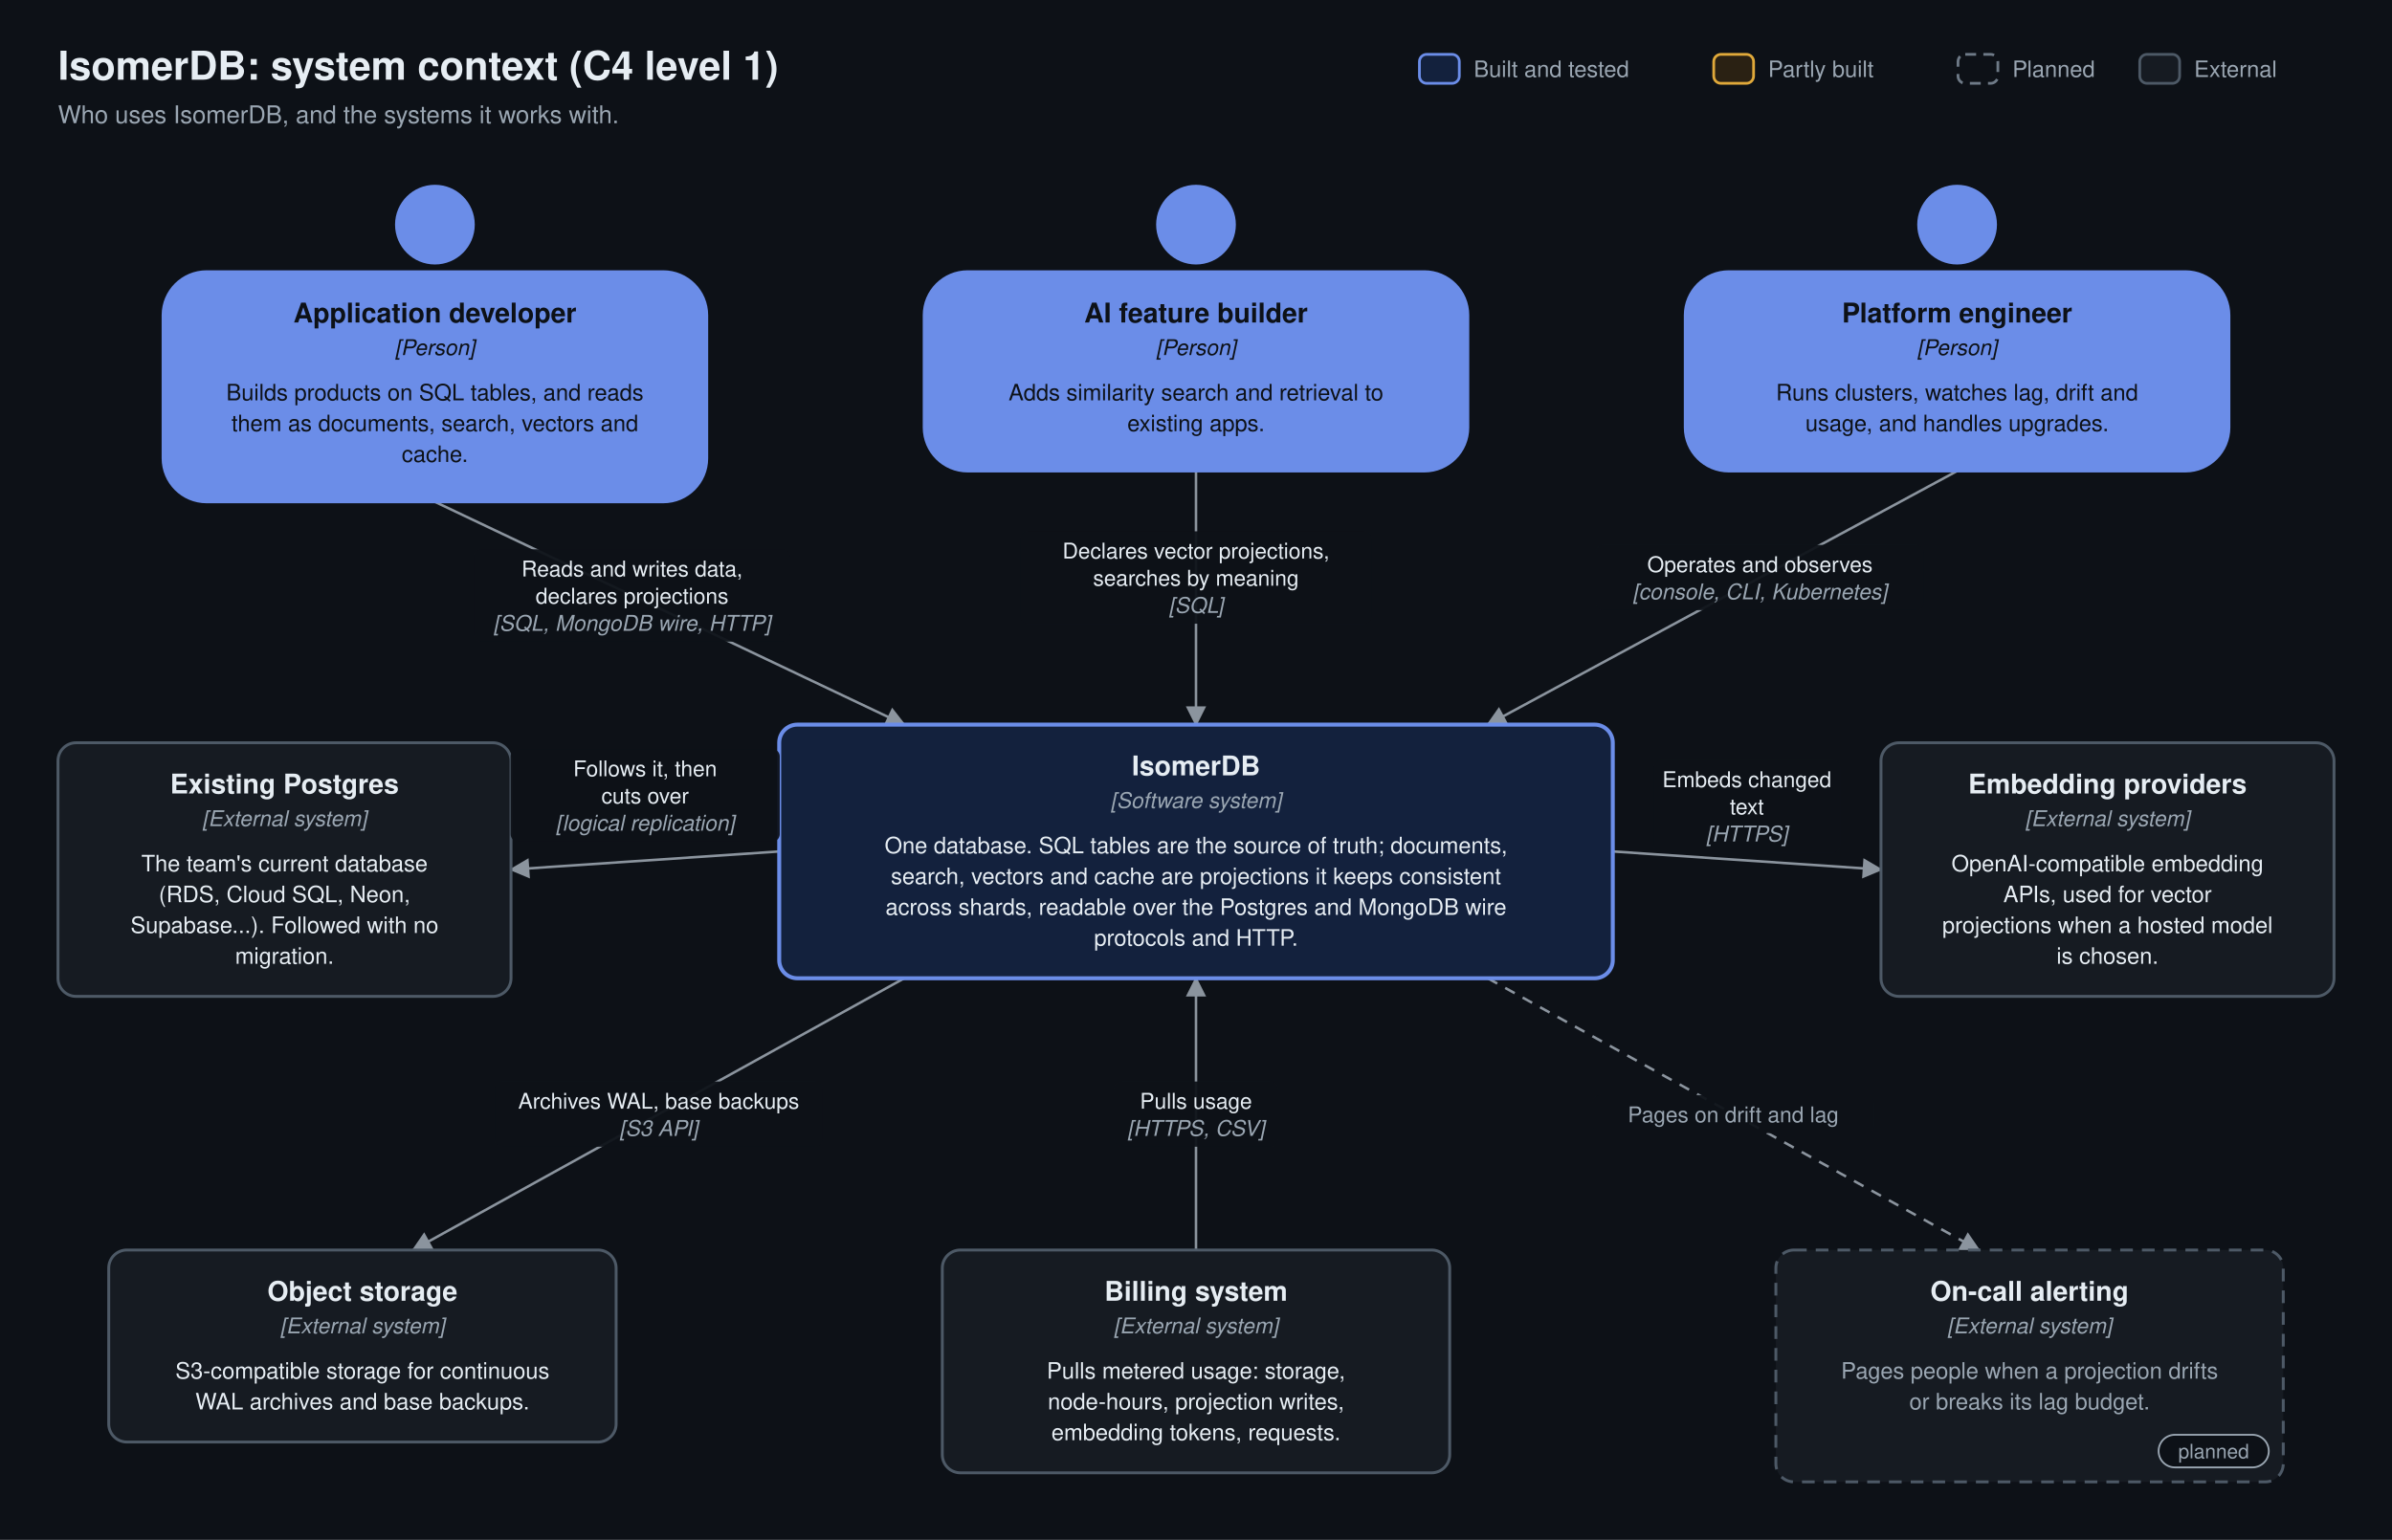
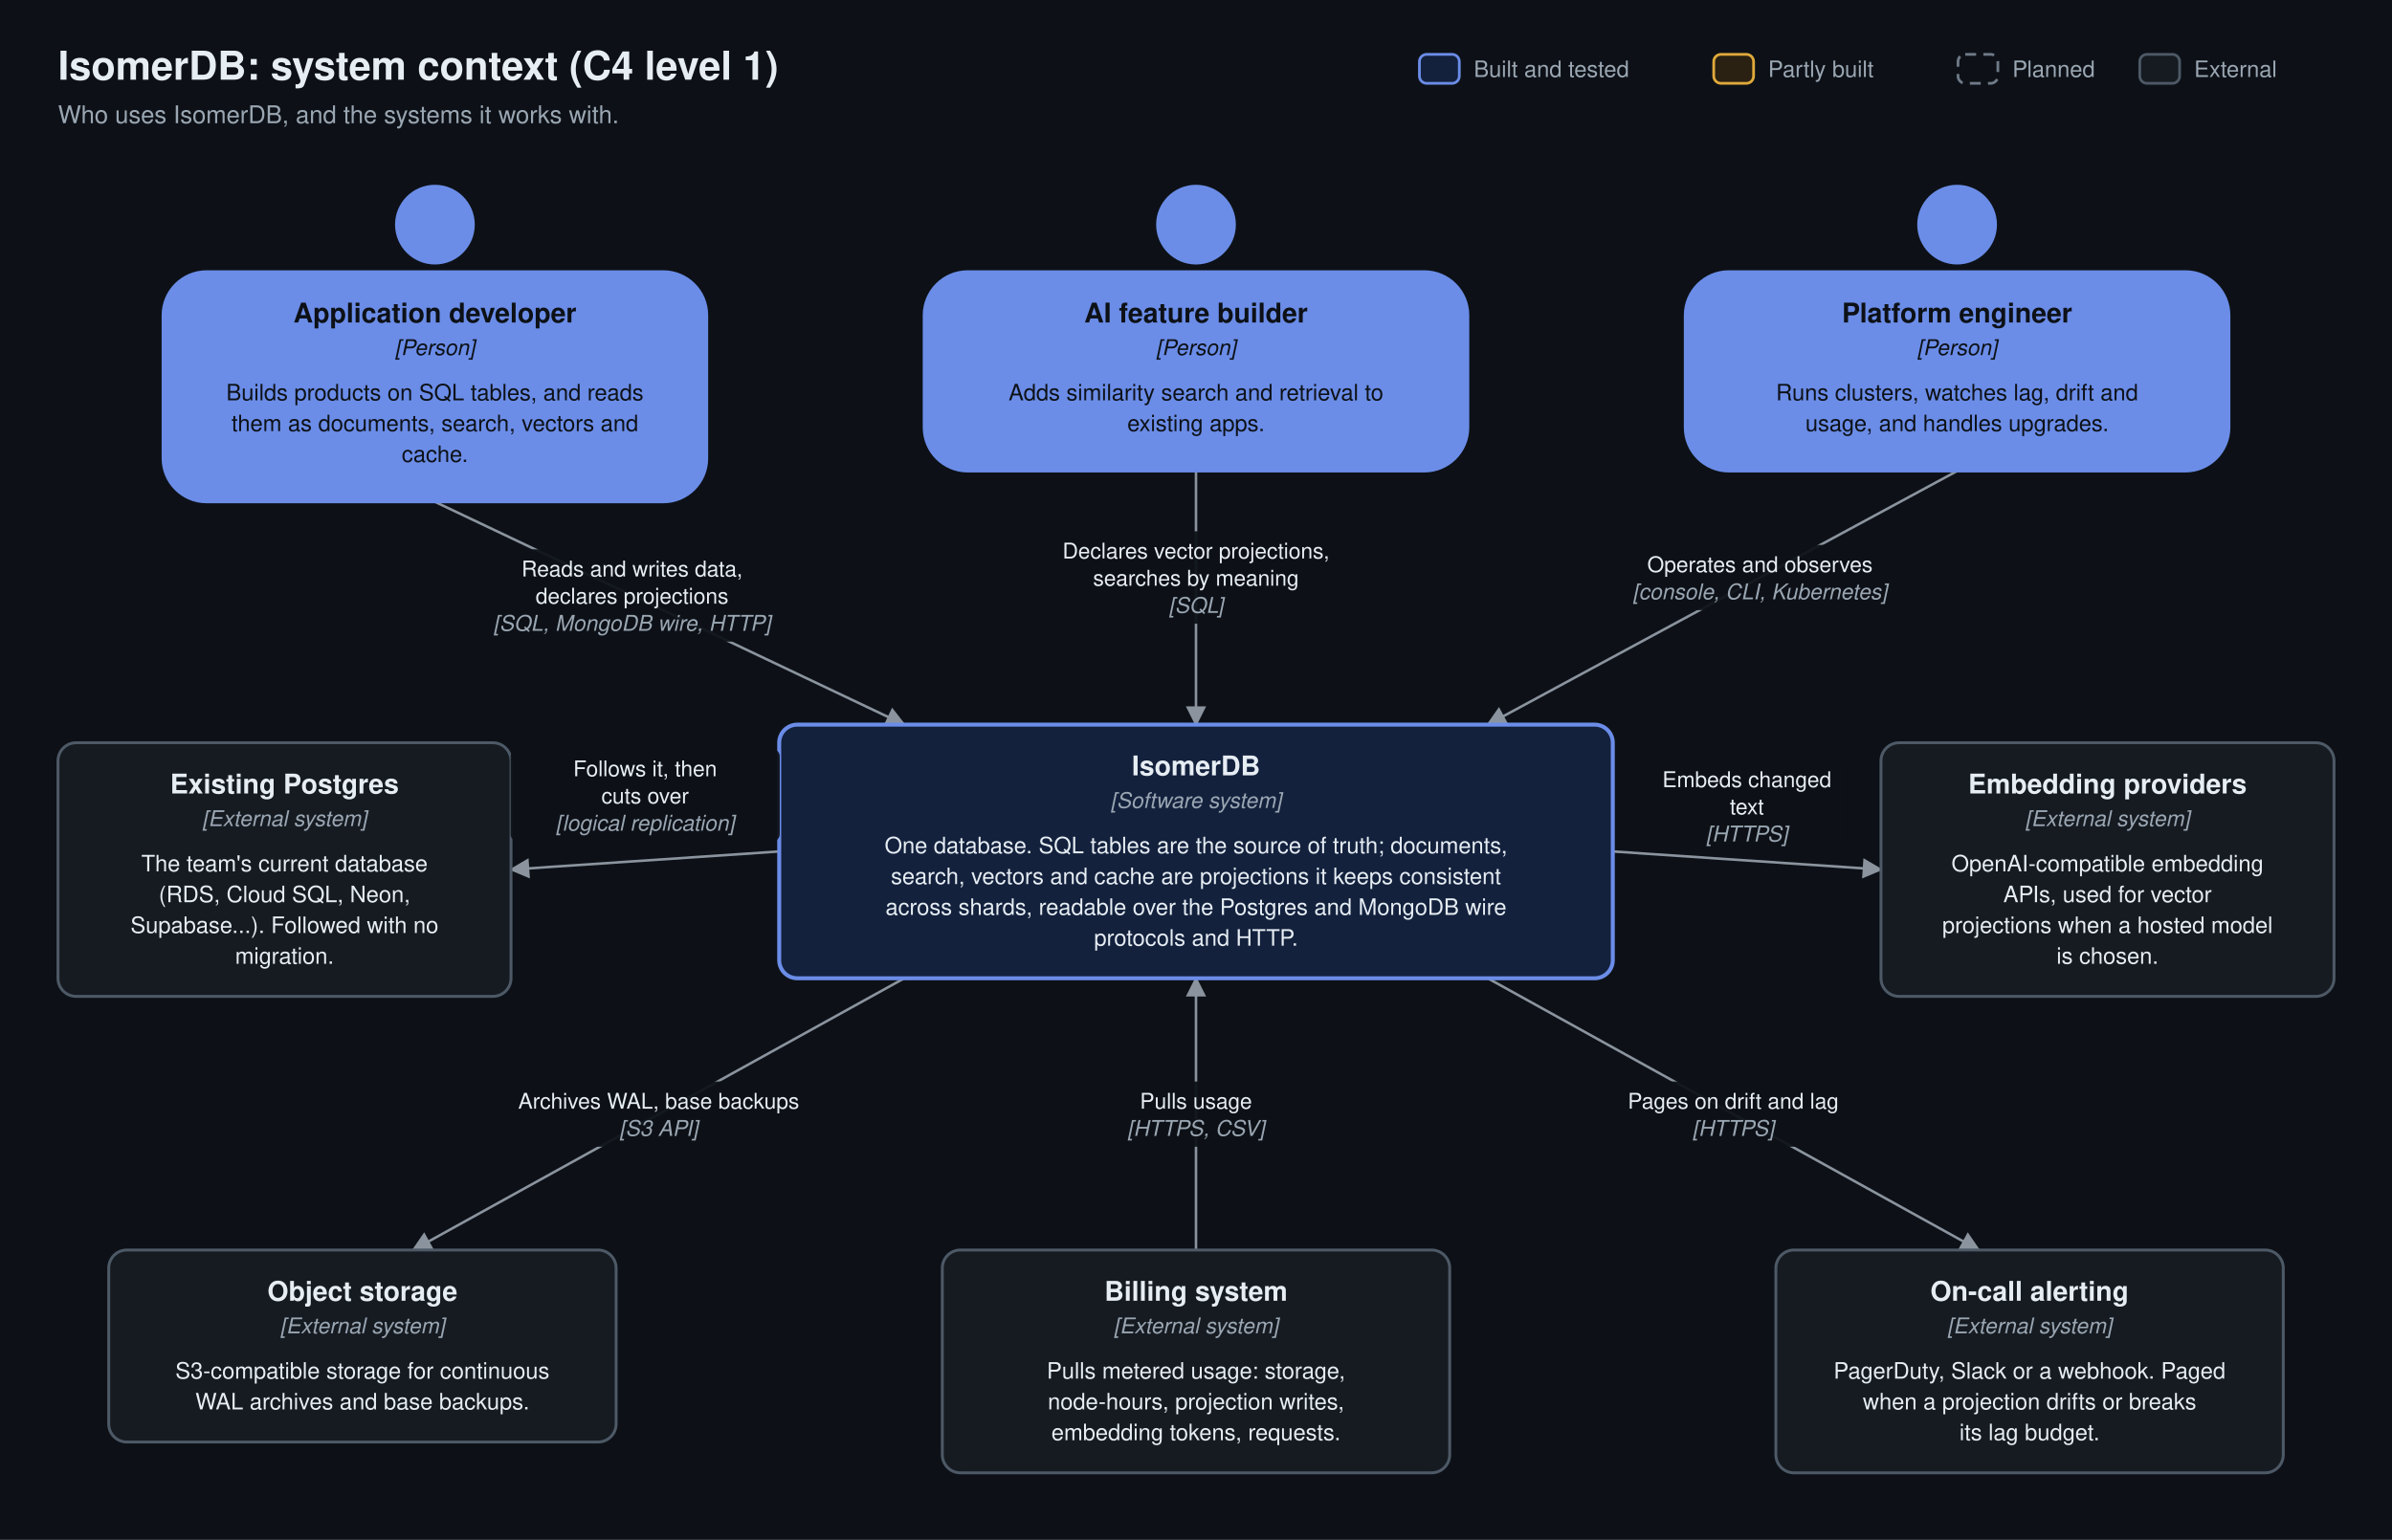
<svg xmlns="http://www.w3.org/2000/svg" width="1320" height="850" viewBox="0 0 1320 850" role="img" aria-label="IsomerDB: system context (C4 level 1)">
  <defs>
    <marker id="arrow" viewBox="0 0 10 10" refX="9" refY="5" markerWidth="8" markerHeight="8" orient="auto-start-reverse">
      <path d="M0,0 L10,5 L0,10 z" fill="#8b949e" />
    </marker>
  </defs>
  <rect width="100%" height="100%" fill="#0d1117" />
  <text x="32" y="44" font-family="-apple-system, BlinkMacSystemFont, 'Segoe UI', Helvetica, Arial, sans-serif" font-size="22" font-weight="650" fill="#e6edf3">IsomerDB: system context (C4 level 1)</text>
  <text x="32" y="68" font-family="-apple-system, BlinkMacSystemFont, 'Segoe UI', Helvetica, Arial, sans-serif" font-size="13.5" fill="#9aa6b2">Who uses IsomerDB, and the systems it works with.</text>
  <path d="M240.0,277.0 L499.0,400.0" fill="none" stroke="#8b949e" stroke-width="1.4" marker-end="url(#arrow)" />
  <path d="M660.0,260.0 L660.0,400.0" fill="none" stroke="#8b949e" stroke-width="1.4" marker-end="url(#arrow)" />
  <path d="M1080.0,260.0 L821.0,400.0" fill="none" stroke="#8b949e" stroke-width="1.4" marker-end="url(#arrow)" />
  <path d="M430.0,470.0 L282.0,480.0" fill="none" stroke="#8b949e" stroke-width="1.4" marker-end="url(#arrow)" />
  <path d="M890.0,470.0 L1038.0,480.0" fill="none" stroke="#8b949e" stroke-width="1.4" marker-end="url(#arrow)" />
  <path d="M499.0,540.0 L228.0,690.0" fill="none" stroke="#8b949e" stroke-width="1.4" marker-end="url(#arrow)" />
  <path d="M660.0,690.0 L660.0,540.0" fill="none" stroke="#8b949e" stroke-width="1.4" marker-end="url(#arrow)" />
-   <path d="M821.0,540.0 L1092.0,690.0" fill="none" stroke="#8b949e" stroke-width="1.4" stroke-dasharray="6 5" marker-end="url(#arrow)" />
+   <path d="M821.0,540.0 L1092.0,690.0" fill="none" stroke="#8b949e" stroke-width="1.4" marker-end="url(#arrow)" />
  <circle cx="240.0" cy="124" r="22" fill="#6b8de8" />
  <rect x="90" y="150" width="300" height="127" rx="24" fill="#6b8de8" stroke="#6b8de8" stroke-width="1.6" />
  <text x="240.0" y="178" text-anchor="middle" font-family="-apple-system, BlinkMacSystemFont, 'Segoe UI', Helvetica, Arial, sans-serif" font-size="15" font-weight="650" fill="#0d1117">Application developer</text>
  <text x="240.0" y="196" text-anchor="middle" font-family="-apple-system, BlinkMacSystemFont, 'Segoe UI', Helvetica, Arial, sans-serif" font-size="12" font-style="italic" fill="#0d1117">[Person]</text>
  <text x="240.0" y="221" text-anchor="middle" font-family="-apple-system, BlinkMacSystemFont, 'Segoe UI', Helvetica, Arial, sans-serif" font-size="12.5" fill="#0d1117">Builds products on SQL tables, and reads</text>
  <text x="240.0" y="238" text-anchor="middle" font-family="-apple-system, BlinkMacSystemFont, 'Segoe UI', Helvetica, Arial, sans-serif" font-size="12.5" fill="#0d1117">them as documents, search, vectors and</text>
  <text x="240.0" y="255" text-anchor="middle" font-family="-apple-system, BlinkMacSystemFont, 'Segoe UI', Helvetica, Arial, sans-serif" font-size="12.5" fill="#0d1117">cache.</text>
  <circle cx="660.0" cy="124" r="22" fill="#6b8de8" />
  <rect x="510" y="150" width="300" height="110" rx="24" fill="#6b8de8" stroke="#6b8de8" stroke-width="1.6" />
  <text x="660.0" y="178" text-anchor="middle" font-family="-apple-system, BlinkMacSystemFont, 'Segoe UI', Helvetica, Arial, sans-serif" font-size="15" font-weight="650" fill="#0d1117">AI feature builder</text>
  <text x="660.0" y="196" text-anchor="middle" font-family="-apple-system, BlinkMacSystemFont, 'Segoe UI', Helvetica, Arial, sans-serif" font-size="12" font-style="italic" fill="#0d1117">[Person]</text>
  <text x="660.0" y="221" text-anchor="middle" font-family="-apple-system, BlinkMacSystemFont, 'Segoe UI', Helvetica, Arial, sans-serif" font-size="12.5" fill="#0d1117">Adds similarity search and retrieval to</text>
  <text x="660.0" y="238" text-anchor="middle" font-family="-apple-system, BlinkMacSystemFont, 'Segoe UI', Helvetica, Arial, sans-serif" font-size="12.5" fill="#0d1117">existing apps.</text>
  <circle cx="1080.0" cy="124" r="22" fill="#6b8de8" />
  <rect x="930" y="150" width="300" height="110" rx="24" fill="#6b8de8" stroke="#6b8de8" stroke-width="1.6" />
  <text x="1080.0" y="178" text-anchor="middle" font-family="-apple-system, BlinkMacSystemFont, 'Segoe UI', Helvetica, Arial, sans-serif" font-size="15" font-weight="650" fill="#0d1117">Platform engineer</text>
  <text x="1080.0" y="196" text-anchor="middle" font-family="-apple-system, BlinkMacSystemFont, 'Segoe UI', Helvetica, Arial, sans-serif" font-size="12" font-style="italic" fill="#0d1117">[Person]</text>
  <text x="1080.0" y="221" text-anchor="middle" font-family="-apple-system, BlinkMacSystemFont, 'Segoe UI', Helvetica, Arial, sans-serif" font-size="12.5" fill="#0d1117">Runs clusters, watches lag, drift and</text>
  <text x="1080.0" y="238" text-anchor="middle" font-family="-apple-system, BlinkMacSystemFont, 'Segoe UI', Helvetica, Arial, sans-serif" font-size="12.5" fill="#0d1117">usage, and handles upgrades.</text>
  <rect x="430" y="400" width="460" height="140" rx="10" fill="#13213d" stroke="#6b8de8" stroke-width="2.2" />
  <text x="660.0" y="428" text-anchor="middle" font-family="-apple-system, BlinkMacSystemFont, 'Segoe UI', Helvetica, Arial, sans-serif" font-size="15" font-weight="650" fill="#e6edf3">IsomerDB</text>
  <text x="660.0" y="446" text-anchor="middle" font-family="-apple-system, BlinkMacSystemFont, 'Segoe UI', Helvetica, Arial, sans-serif" font-size="12" font-style="italic" fill="#9aa6b2">[Software system]</text>
  <text x="660.0" y="471" text-anchor="middle" font-family="-apple-system, BlinkMacSystemFont, 'Segoe UI', Helvetica, Arial, sans-serif" font-size="12.5" fill="#e6edf3">One database. SQL tables are the source of truth; documents,</text>
  <text x="660.0" y="488" text-anchor="middle" font-family="-apple-system, BlinkMacSystemFont, 'Segoe UI', Helvetica, Arial, sans-serif" font-size="12.5" fill="#e6edf3">search, vectors and cache are projections it keeps consistent</text>
  <text x="660.0" y="505" text-anchor="middle" font-family="-apple-system, BlinkMacSystemFont, 'Segoe UI', Helvetica, Arial, sans-serif" font-size="12.5" fill="#e6edf3">across shards, readable over the Postgres and MongoDB wire</text>
  <text x="660.0" y="522" text-anchor="middle" font-family="-apple-system, BlinkMacSystemFont, 'Segoe UI', Helvetica, Arial, sans-serif" font-size="12.5" fill="#e6edf3">protocols and HTTP.</text>
  <rect x="32" y="410" width="250" height="140" rx="10" fill="#161b22" stroke="#4d5966" stroke-width="1.6" />
  <text x="157.0" y="438" text-anchor="middle" font-family="-apple-system, BlinkMacSystemFont, 'Segoe UI', Helvetica, Arial, sans-serif" font-size="15" font-weight="650" fill="#e6edf3">Existing Postgres</text>
  <text x="157.0" y="456" text-anchor="middle" font-family="-apple-system, BlinkMacSystemFont, 'Segoe UI', Helvetica, Arial, sans-serif" font-size="12" font-style="italic" fill="#9aa6b2">[External system]</text>
  <text x="157.0" y="481" text-anchor="middle" font-family="-apple-system, BlinkMacSystemFont, 'Segoe UI', Helvetica, Arial, sans-serif" font-size="12.5" fill="#e6edf3">The team's current database</text>
  <text x="157.0" y="498" text-anchor="middle" font-family="-apple-system, BlinkMacSystemFont, 'Segoe UI', Helvetica, Arial, sans-serif" font-size="12.5" fill="#e6edf3">(RDS, Cloud SQL, Neon,</text>
  <text x="157.0" y="515" text-anchor="middle" font-family="-apple-system, BlinkMacSystemFont, 'Segoe UI', Helvetica, Arial, sans-serif" font-size="12.5" fill="#e6edf3">Supabase...). Followed with no</text>
  <text x="157.0" y="532" text-anchor="middle" font-family="-apple-system, BlinkMacSystemFont, 'Segoe UI', Helvetica, Arial, sans-serif" font-size="12.5" fill="#e6edf3">migration.</text>
  <rect x="1038" y="410" width="250" height="140" rx="10" fill="#161b22" stroke="#4d5966" stroke-width="1.6" />
  <text x="1163.0" y="438" text-anchor="middle" font-family="-apple-system, BlinkMacSystemFont, 'Segoe UI', Helvetica, Arial, sans-serif" font-size="15" font-weight="650" fill="#e6edf3">Embedding providers</text>
  <text x="1163.0" y="456" text-anchor="middle" font-family="-apple-system, BlinkMacSystemFont, 'Segoe UI', Helvetica, Arial, sans-serif" font-size="12" font-style="italic" fill="#9aa6b2">[External system]</text>
  <text x="1163.0" y="481" text-anchor="middle" font-family="-apple-system, BlinkMacSystemFont, 'Segoe UI', Helvetica, Arial, sans-serif" font-size="12.5" fill="#e6edf3">OpenAI-compatible embedding</text>
  <text x="1163.0" y="498" text-anchor="middle" font-family="-apple-system, BlinkMacSystemFont, 'Segoe UI', Helvetica, Arial, sans-serif" font-size="12.5" fill="#e6edf3">APIs, used for vector</text>
  <text x="1163.0" y="515" text-anchor="middle" font-family="-apple-system, BlinkMacSystemFont, 'Segoe UI', Helvetica, Arial, sans-serif" font-size="12.5" fill="#e6edf3">projections when a hosted model</text>
  <text x="1163.0" y="532" text-anchor="middle" font-family="-apple-system, BlinkMacSystemFont, 'Segoe UI', Helvetica, Arial, sans-serif" font-size="12.5" fill="#e6edf3">is chosen.</text>
  <rect x="60" y="690" width="280" height="106" rx="10" fill="#161b22" stroke="#4d5966" stroke-width="1.6" />
  <text x="200.0" y="718" text-anchor="middle" font-family="-apple-system, BlinkMacSystemFont, 'Segoe UI', Helvetica, Arial, sans-serif" font-size="15" font-weight="650" fill="#e6edf3">Object storage</text>
  <text x="200.0" y="736" text-anchor="middle" font-family="-apple-system, BlinkMacSystemFont, 'Segoe UI', Helvetica, Arial, sans-serif" font-size="12" font-style="italic" fill="#9aa6b2">[External system]</text>
  <text x="200.0" y="761" text-anchor="middle" font-family="-apple-system, BlinkMacSystemFont, 'Segoe UI', Helvetica, Arial, sans-serif" font-size="12.5" fill="#e6edf3">S3-compatible storage for continuous</text>
  <text x="200.0" y="778" text-anchor="middle" font-family="-apple-system, BlinkMacSystemFont, 'Segoe UI', Helvetica, Arial, sans-serif" font-size="12.5" fill="#e6edf3">WAL archives and base backups.</text>
  <rect x="520" y="690" width="280" height="123" rx="10" fill="#161b22" stroke="#4d5966" stroke-width="1.6" />
  <text x="660.0" y="718" text-anchor="middle" font-family="-apple-system, BlinkMacSystemFont, 'Segoe UI', Helvetica, Arial, sans-serif" font-size="15" font-weight="650" fill="#e6edf3">Billing system</text>
  <text x="660.0" y="736" text-anchor="middle" font-family="-apple-system, BlinkMacSystemFont, 'Segoe UI', Helvetica, Arial, sans-serif" font-size="12" font-style="italic" fill="#9aa6b2">[External system]</text>
  <text x="660.0" y="761" text-anchor="middle" font-family="-apple-system, BlinkMacSystemFont, 'Segoe UI', Helvetica, Arial, sans-serif" font-size="12.5" fill="#e6edf3">Pulls metered usage: storage,</text>
  <text x="660.0" y="778" text-anchor="middle" font-family="-apple-system, BlinkMacSystemFont, 'Segoe UI', Helvetica, Arial, sans-serif" font-size="12.5" fill="#e6edf3">node-hours, projection writes,</text>
  <text x="660.0" y="795" text-anchor="middle" font-family="-apple-system, BlinkMacSystemFont, 'Segoe UI', Helvetica, Arial, sans-serif" font-size="12.5" fill="#e6edf3">embedding tokens, requests.</text>
-   <rect x="980" y="690" width="280" height="128" rx="10" fill="#161b22" stroke="#4d5966" stroke-width="1.6" stroke-dasharray="7 5" />
+   <rect x="980" y="690" width="280" height="123" rx="10" fill="#161b22" stroke="#4d5966" stroke-width="1.6" />
  <text x="1120.0" y="718" text-anchor="middle" font-family="-apple-system, BlinkMacSystemFont, 'Segoe UI', Helvetica, Arial, sans-serif" font-size="15" font-weight="650" fill="#e6edf3">On-call alerting</text>
  <text x="1120.0" y="736" text-anchor="middle" font-family="-apple-system, BlinkMacSystemFont, 'Segoe UI', Helvetica, Arial, sans-serif" font-size="12" font-style="italic" fill="#9aa6b2">[External system]</text>
-   <text x="1120.0" y="761" text-anchor="middle" font-family="-apple-system, BlinkMacSystemFont, 'Segoe UI', Helvetica, Arial, sans-serif" font-size="12.5" fill="#9aa6b2">Pages people when a projection drifts</text>
-   <text x="1120.0" y="778" text-anchor="middle" font-family="-apple-system, BlinkMacSystemFont, 'Segoe UI', Helvetica, Arial, sans-serif" font-size="12.5" fill="#9aa6b2">or breaks its lag budget.</text>
-   <rect x="1191.2" y="792" width="60.8" height="18" rx="9" fill="#0d1117" stroke="#9aa6b2" stroke-width="1" />
-   <text x="1221.6" y="805" text-anchor="middle" font-family="-apple-system, BlinkMacSystemFont, 'Segoe UI', Helvetica, Arial, sans-serif" font-size="11" fill="#9aa6b2">planned</text>
+   <text x="1120.0" y="761" text-anchor="middle" font-family="-apple-system, BlinkMacSystemFont, 'Segoe UI', Helvetica, Arial, sans-serif" font-size="12.5" fill="#e6edf3">PagerDuty, Slack or a webhook. Paged</text>
+   <text x="1120.0" y="778" text-anchor="middle" font-family="-apple-system, BlinkMacSystemFont, 'Segoe UI', Helvetica, Arial, sans-serif" font-size="12.5" fill="#e6edf3">when a projection drifts or breaks</text>
+   <text x="1120.0" y="795" text-anchor="middle" font-family="-apple-system, BlinkMacSystemFont, 'Segoe UI', Helvetica, Arial, sans-serif" font-size="12.5" fill="#e6edf3">its lag budget.</text>
  <rect x="261.5" y="303.2" width="174.5" height="51" rx="4" fill="#0d1117" opacity="0.94" />
  <text x="348.8" y="318.2" text-anchor="middle" font-family="-apple-system, BlinkMacSystemFont, 'Segoe UI', Helvetica, Arial, sans-serif" font-size="12" fill="#e6edf3">Reads and writes data,</text>
  <text x="348.8" y="333.2" text-anchor="middle" font-family="-apple-system, BlinkMacSystemFont, 'Segoe UI', Helvetica, Arial, sans-serif" font-size="12" fill="#e6edf3">declares projections</text>
  <text x="348.8" y="348.2" text-anchor="middle" font-family="-apple-system, BlinkMacSystemFont, 'Segoe UI', Helvetica, Arial, sans-serif" font-size="12" fill="#9aa6b2" font-style="italic">[SQL, MongoDB wire, HTTP]</text>
  <rect x="563.0" y="293.3" width="194.0" height="51" rx="4" fill="#0d1117" opacity="0.94" />
  <text x="660.0" y="308.3" text-anchor="middle" font-family="-apple-system, BlinkMacSystemFont, 'Segoe UI', Helvetica, Arial, sans-serif" font-size="12" fill="#e6edf3">Declares vector projections,</text>
  <text x="660.0" y="323.3" text-anchor="middle" font-family="-apple-system, BlinkMacSystemFont, 'Segoe UI', Helvetica, Arial, sans-serif" font-size="12" fill="#e6edf3">searches by meaning</text>
  <text x="660.0" y="338.3" text-anchor="middle" font-family="-apple-system, BlinkMacSystemFont, 'Segoe UI', Helvetica, Arial, sans-serif" font-size="12" fill="#9aa6b2" font-style="italic">[SQL]</text>
  <rect x="880.7" y="300.8" width="181.0" height="36" rx="4" fill="#0d1117" opacity="0.94" />
  <text x="971.2" y="315.8" text-anchor="middle" font-family="-apple-system, BlinkMacSystemFont, 'Segoe UI', Helvetica, Arial, sans-serif" font-size="12" fill="#e6edf3">Operates and observes</text>
  <text x="971.2" y="330.8" text-anchor="middle" font-family="-apple-system, BlinkMacSystemFont, 'Segoe UI', Helvetica, Arial, sans-serif" font-size="12" fill="#9aa6b2" font-style="italic">[console, CLI, Kubernetes]</text>
  <rect x="281.8" y="413.5" width="148.5" height="51" rx="4" fill="#0d1117" opacity="0.94" />
  <text x="356.0" y="428.5" text-anchor="middle" font-family="-apple-system, BlinkMacSystemFont, 'Segoe UI', Helvetica, Arial, sans-serif" font-size="12" fill="#e6edf3">Follows it, then</text>
  <text x="356.0" y="443.5" text-anchor="middle" font-family="-apple-system, BlinkMacSystemFont, 'Segoe UI', Helvetica, Arial, sans-serif" font-size="12" fill="#e6edf3">cuts over</text>
  <text x="356.0" y="458.5" text-anchor="middle" font-family="-apple-system, BlinkMacSystemFont, 'Segoe UI', Helvetica, Arial, sans-serif" font-size="12" fill="#9aa6b2" font-style="italic">[logical replication]</text>
  <rect x="912.5" y="419.5" width="103.0" height="51" rx="4" fill="#0d1117" opacity="0.94" />
  <text x="964.0" y="434.5" text-anchor="middle" font-family="-apple-system, BlinkMacSystemFont, 'Segoe UI', Helvetica, Arial, sans-serif" font-size="12" fill="#e6edf3">Embeds changed</text>
  <text x="964.0" y="449.5" text-anchor="middle" font-family="-apple-system, BlinkMacSystemFont, 'Segoe UI', Helvetica, Arial, sans-serif" font-size="12" fill="#e6edf3">text</text>
  <text x="964.0" y="464.5" text-anchor="middle" font-family="-apple-system, BlinkMacSystemFont, 'Segoe UI', Helvetica, Arial, sans-serif" font-size="12" fill="#9aa6b2" font-style="italic">[HTTPS]</text>
  <rect x="273.0" y="597.0" width="181.0" height="36" rx="4" fill="#0d1117" opacity="0.94" />
  <text x="363.5" y="612.0" text-anchor="middle" font-family="-apple-system, BlinkMacSystemFont, 'Segoe UI', Helvetica, Arial, sans-serif" font-size="12" fill="#e6edf3">Archives WAL, base backups</text>
  <text x="363.5" y="627.0" text-anchor="middle" font-family="-apple-system, BlinkMacSystemFont, 'Segoe UI', Helvetica, Arial, sans-serif" font-size="12" fill="#9aa6b2" font-style="italic">[S3 API]</text>
  <rect x="615.0" y="597.0" width="90.0" height="36" rx="4" fill="#0d1117" opacity="0.94" />
  <text x="660.0" y="612.0" text-anchor="middle" font-family="-apple-system, BlinkMacSystemFont, 'Segoe UI', Helvetica, Arial, sans-serif" font-size="12" fill="#e6edf3">Pulls usage</text>
  <text x="660.0" y="627.0" text-anchor="middle" font-family="-apple-system, BlinkMacSystemFont, 'Segoe UI', Helvetica, Arial, sans-serif" font-size="12" fill="#9aa6b2" font-style="italic">[HTTPS, CSV]</text>
-   <rect x="879.0" y="604.5" width="155.0" height="21" rx="4" fill="#0d1117" opacity="0.94" />
-   <text x="956.5" y="619.5" text-anchor="middle" font-family="-apple-system, BlinkMacSystemFont, 'Segoe UI', Helvetica, Arial, sans-serif" font-size="12" fill="#9aa6b2">Pages on drift and lag</text>
+   <rect x="879.0" y="597.0" width="155.0" height="36" rx="4" fill="#0d1117" opacity="0.94" />
+   <text x="956.5" y="612.0" text-anchor="middle" font-family="-apple-system, BlinkMacSystemFont, 'Segoe UI', Helvetica, Arial, sans-serif" font-size="12" fill="#e6edf3">Pages on drift and lag</text>
+   <text x="956.5" y="627.0" text-anchor="middle" font-family="-apple-system, BlinkMacSystemFont, 'Segoe UI', Helvetica, Arial, sans-serif" font-size="12" fill="#9aa6b2" font-style="italic">[HTTPS]</text>
  <rect x="783.3" y="30" width="22" height="16" rx="4" fill="#13213d" stroke="#6b8de8" stroke-width="1.5" />
  <text x="813.3" y="42.5" font-family="-apple-system, BlinkMacSystemFont, 'Segoe UI', Helvetica, Arial, sans-serif" font-size="12.5" fill="#9aa6b2">Built and tested</text>
  <rect x="945.7" y="30" width="22" height="16" rx="4" fill="#2a2113" stroke="#e0a93a" stroke-width="1.5" />
  <text x="975.7" y="42.5" font-family="-apple-system, BlinkMacSystemFont, 'Segoe UI', Helvetica, Arial, sans-serif" font-size="12.5" fill="#9aa6b2">Partly built</text>
  <rect x="1080.5" y="30" width="22" height="16" rx="4" fill="#0d1117" stroke="#6e7a87" stroke-width="1.5" stroke-dasharray="6 4" />
  <text x="1110.5" y="42.5" font-family="-apple-system, BlinkMacSystemFont, 'Segoe UI', Helvetica, Arial, sans-serif" font-size="12.5" fill="#9aa6b2">Planned</text>
  <rect x="1180.8" y="30" width="22" height="16" rx="4" fill="#161b22" stroke="#4d5966" stroke-width="1.5" />
  <text x="1210.8" y="42.5" font-family="-apple-system, BlinkMacSystemFont, 'Segoe UI', Helvetica, Arial, sans-serif" font-size="12.5" fill="#9aa6b2">External</text>
</svg>
